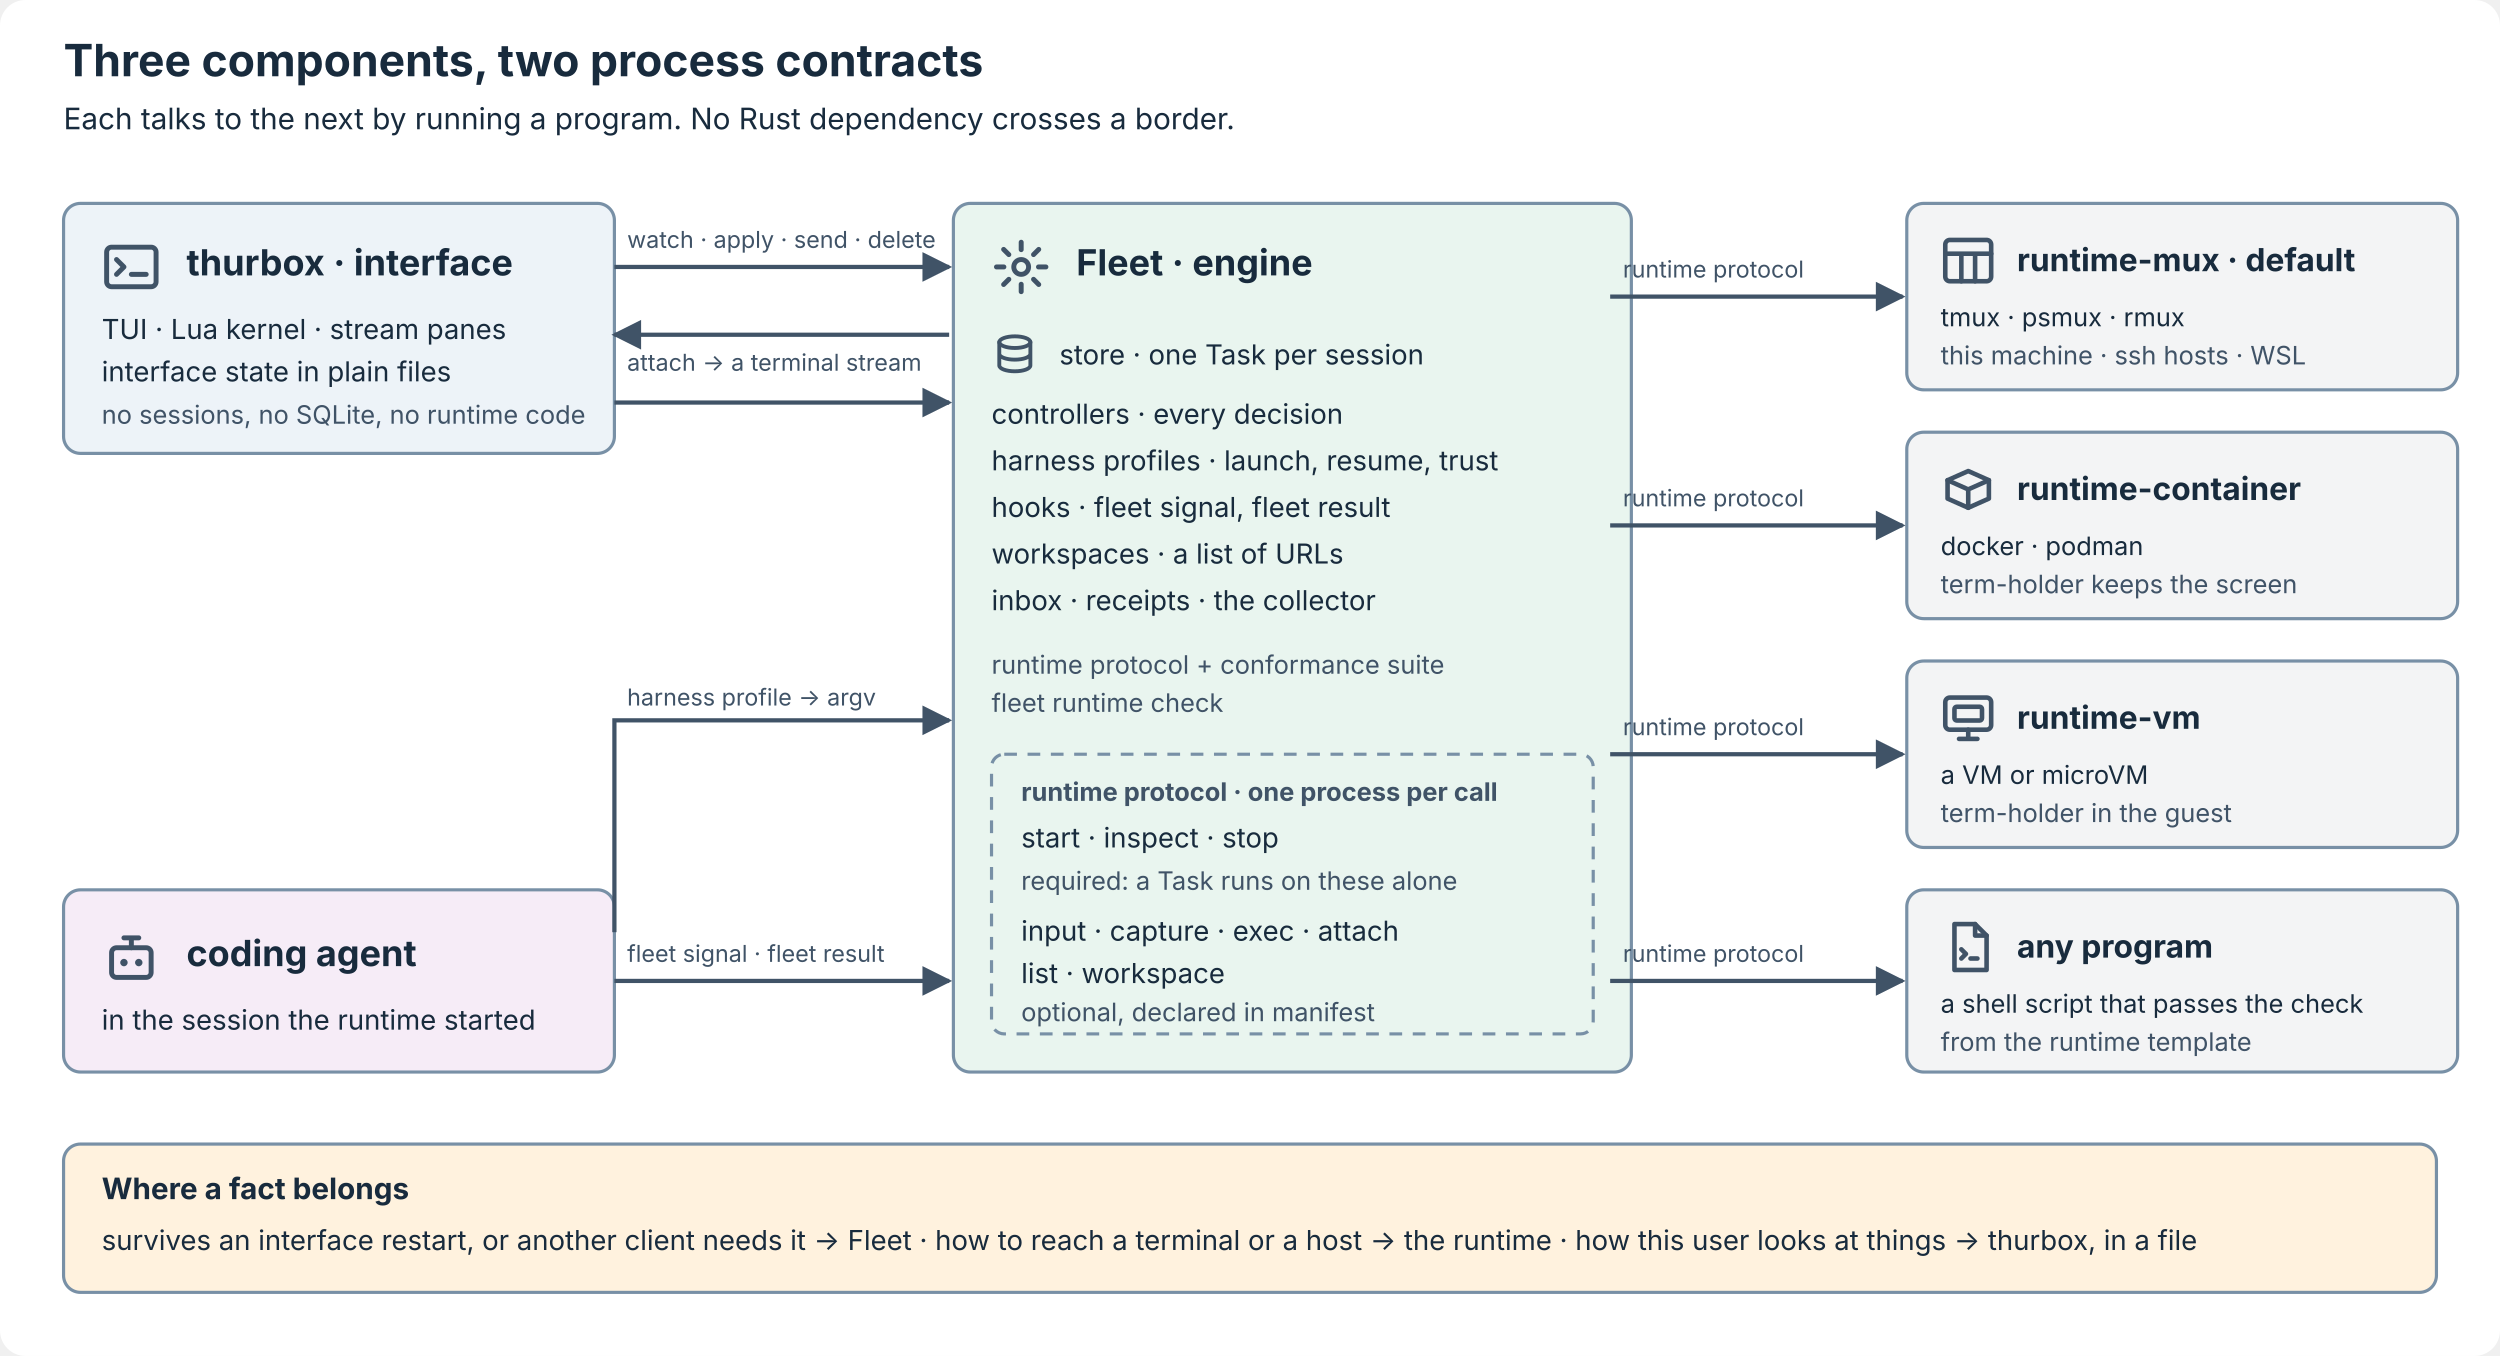
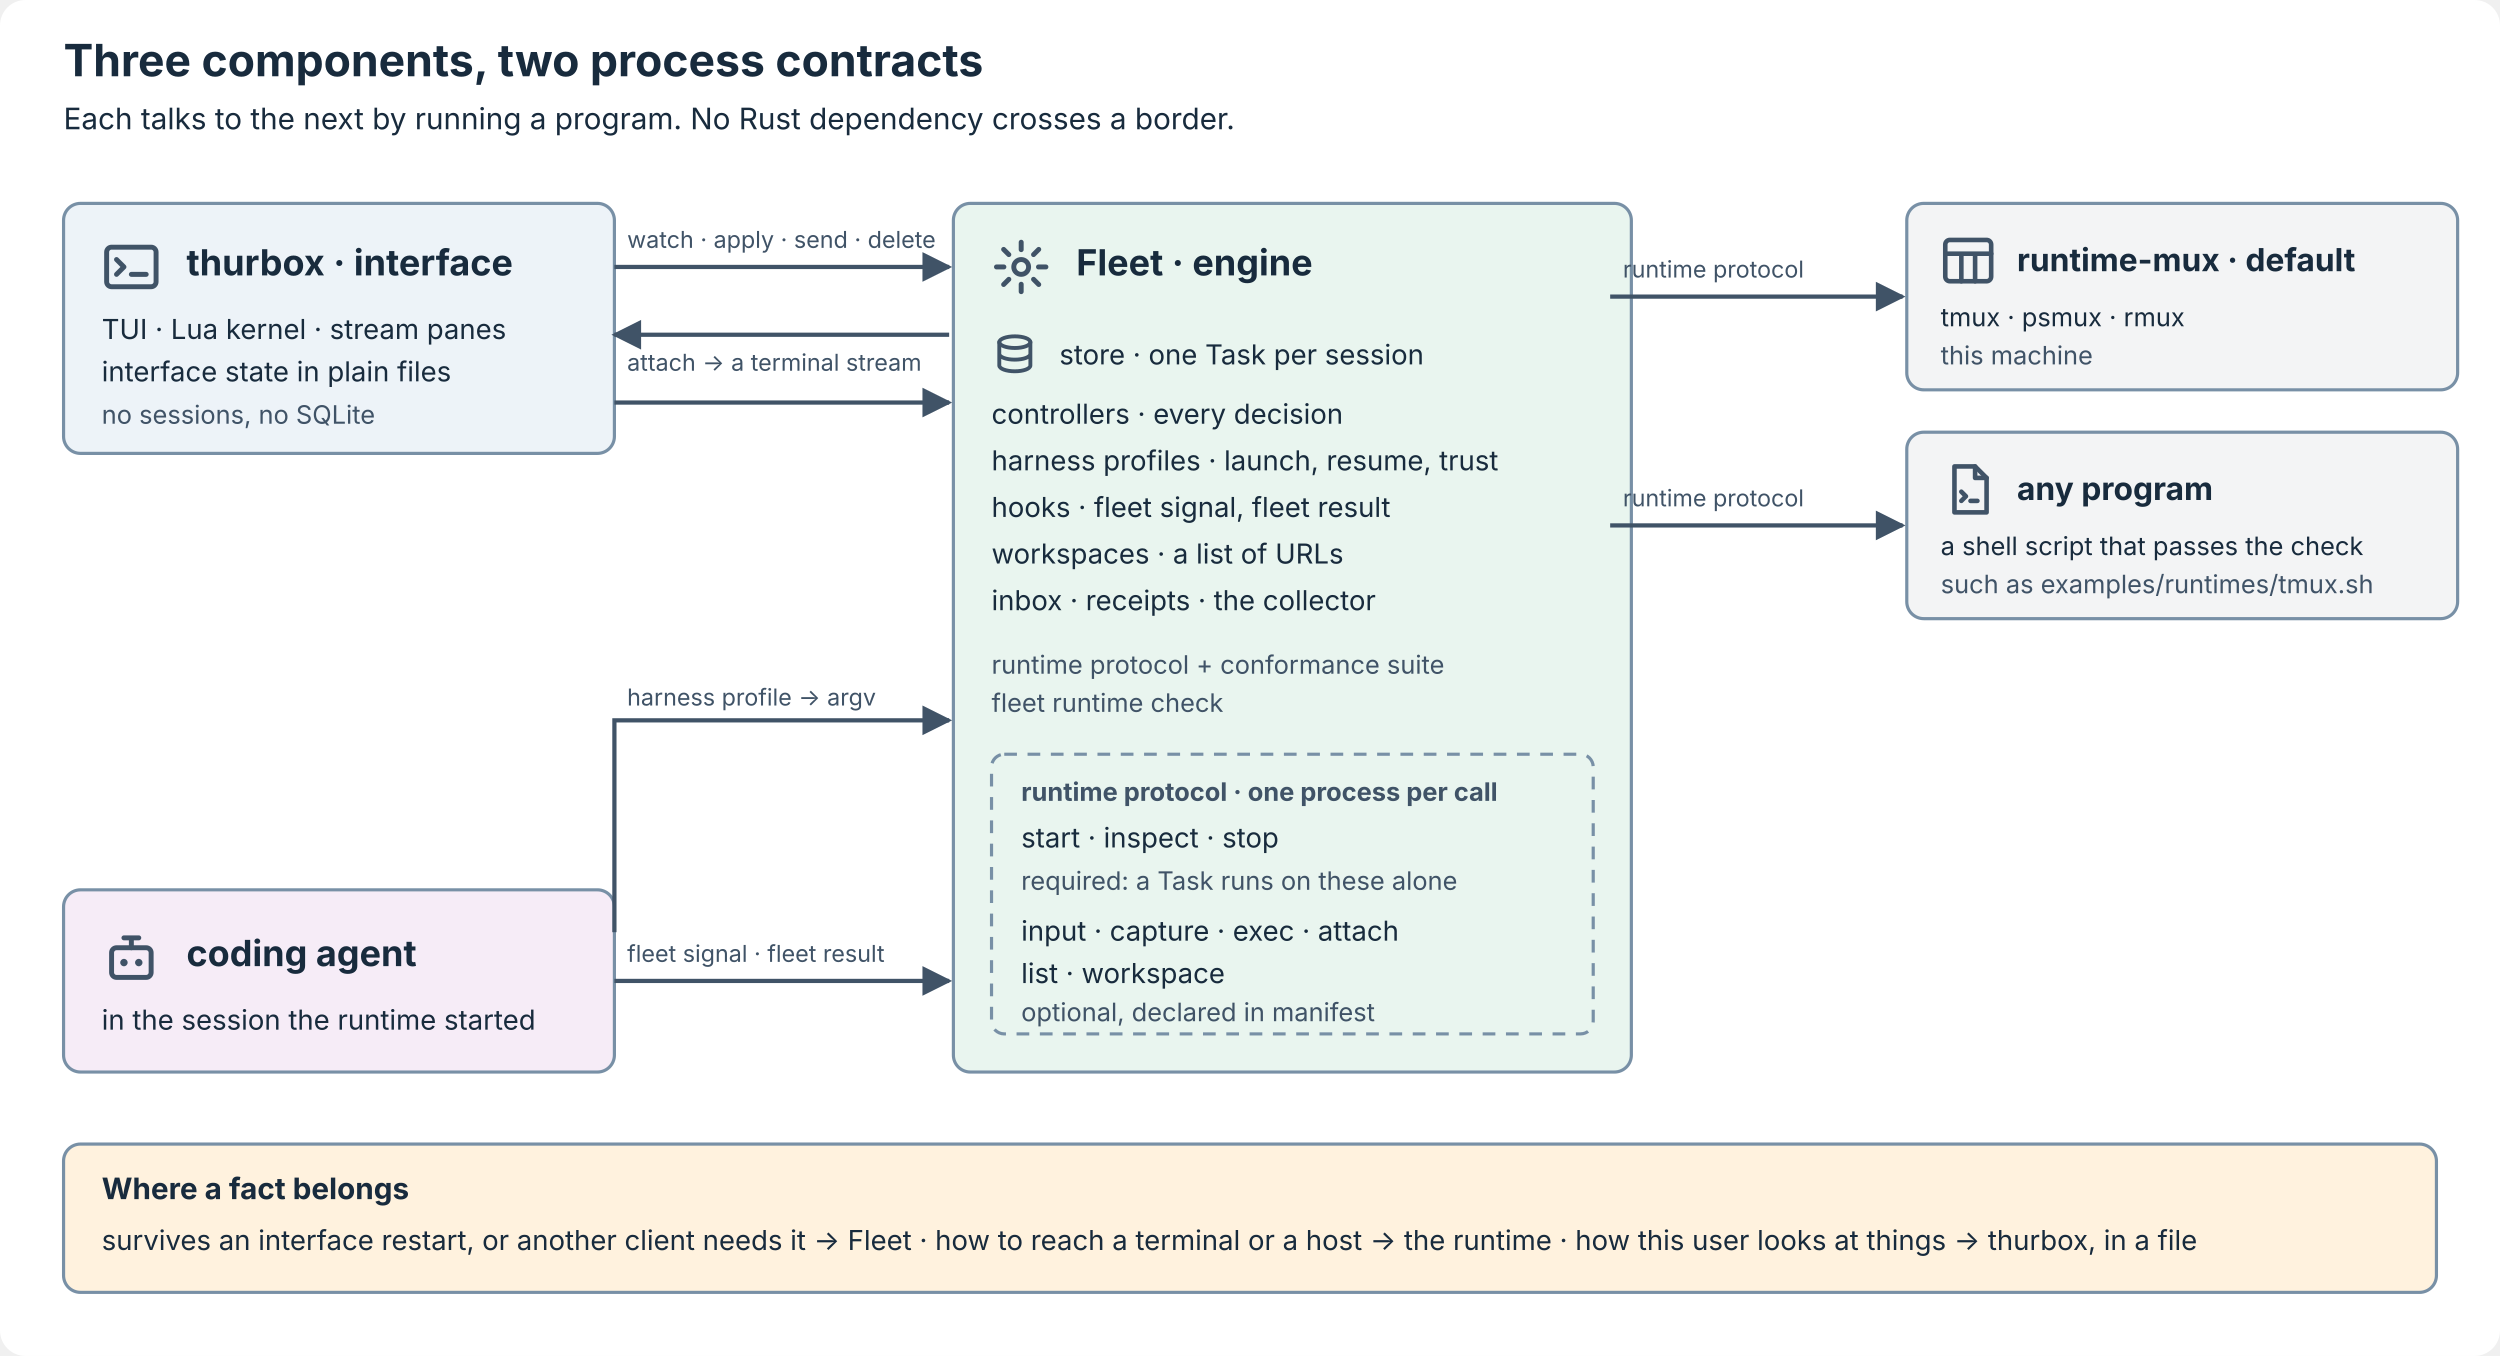
<svg xmlns="http://www.w3.org/2000/svg" viewBox="0 0 1180 640" role="img" aria-labelledby="title desc">
  <style>
  svg { color-scheme:light dark }
  .background{fill:#fff} .ink{fill:#182b3d} .muted{fill:#405367}
  .box{stroke:#7890a6;stroke-width:1.5}
  .interface{fill:#edf3f8} .engine{fill:#e9f5ef} .runtime{fill:#f3f4f5} .place{fill:#fff2de} .agent{fill:#f6ecf7}
  .arrow{fill:none;stroke:#405367;stroke-width:2;marker-end:url(#arrow)} .arrowhead{fill:#405367}
  .icon{fill:none;stroke:#405367;stroke-width:2;stroke-linecap:round;stroke-linejoin:round}
  .iconfill{fill:#405367}
  .contract{fill:none;stroke:#7890a6;stroke-width:1.5;stroke-dasharray:6 5}
  @media (prefers-color-scheme: dark) {
    .background{fill:#101820} .ink{fill:#e6edf3} .muted{fill:#a9bdd0} .box{stroke:#71869a}
    .interface{fill:#1d2a36} .engine{fill:#173b2d} .runtime{fill:#202a33} .place{fill:#493517} .agent{fill:#3a2740}
    .arrow{stroke:#a9bdd0} .arrowhead{fill:#a9bdd0} .icon{stroke:#a9bdd0} .iconfill{fill:#a9bdd0} .contract{stroke:#71869a}
  }
</style>
  <defs>
    <marker id="arrow" viewBox="0 0 10 10" refX="9" refY="5" markerWidth="7" markerHeight="7" orient="auto">
      <path class="arrowhead" d="M0 0 L10 5 L0 10 Z" />
    </marker>
    <symbol id="i-terminal" viewBox="0 0 24 24">
      <rect class="icon" x="2" y="4" width="20" height="16" rx="2" />
      <path class="icon" d="M6 9l3 3-3 3M12 15h6" />
    </symbol>
    <symbol id="i-engine" viewBox="0 0 24 24">
      <circle class="icon" cx="12" cy="12" r="3" />
      <path class="icon" d="M12 2v3M12 19v3M2 12h3M19 12h3M4.9 4.9l2.1 2.1M17 17l2.1 2.1M4.9 19.1L7 17M17 7l2.1-2.1" />
    </symbol>
    <symbol id="i-mux" viewBox="0 0 24 24">
      <rect class="icon" x="2" y="3" width="20" height="18" rx="2" />
      <path class="icon" d="M2 9h20M9 9v12M15 9v12" />
    </symbol>
-     <symbol id="i-container" viewBox="0 0 24 24">
-       <path class="icon" d="M3 8l9-4 9 4v8l-9 4-9-4z" />
-       <path class="icon" d="M3 8l9 4 9-4M12 12v8" />
-     </symbol>
-     <symbol id="i-vm" viewBox="0 0 24 24">
-       <rect class="icon" x="2" y="3" width="20" height="14" rx="2" />
-       <path class="icon" d="M8 21h8M12 17v4" />
-       <rect class="icon" x="6" y="7" width="12" height="6" rx="1" />
-     </symbol>
    <symbol id="i-script" viewBox="0 0 24 24">
      <path class="icon" d="M6 2h9l5 5v15H6z" />
      <path class="icon" d="M15 2v5h5M9 13l2 2-2 2M13 17h3" />
    </symbol>
    <symbol id="i-robot" viewBox="0 0 24 24">
      <rect class="icon" x="4" y="8" width="16" height="12" rx="2" />
      <path class="icon" d="M12 8V4M9 4h6" />
      <circle class="iconfill" cx="9" cy="14" r="1.5" />
      <circle class="iconfill" cx="15" cy="14" r="1.5" />
    </symbol>
    <symbol id="i-store" viewBox="0 0 24 24">
      <ellipse class="icon" cx="12" cy="6" rx="8" ry="3" />
      <path class="icon" d="M4 6v12c0 1.7 3.6 3 8 3s8-1.3 8-3V6M4 12c0 1.7 3.6 3 8 3s8-1.3 8-3" />
    </symbol>
  </defs>
  <rect class="background" width="1180" height="640" rx="12" />
  <g font-family="system-ui,-apple-system,Segoe UI,sans-serif" class="ink">
    <text x="30" y="36" font-size="21" font-weight="700">Three components, two process contracts</text>
    <text x="30" y="61" font-size="14">Each talks to the next by running a program. No Rust dependency crosses a border.</text>
    <g class="box">
      <rect class="interface" x="30" y="96" width="260" height="118" rx="8" />
    </g>
    <use href="#i-terminal" x="48" y="112" width="28" height="28" />
    <text x="88" y="130" font-size="17" font-weight="650">thurbox · interface</text>
    <text x="48" y="160" font-size="13">TUI · Lua kernel · stream panes</text>
    <text x="48" y="180" font-size="13">interface state in plain files</text>
-     <text x="48" y="200" font-size="12" class="muted">no sessions, no SQLite, no runtime code</text>
+     <text x="48" y="200" font-size="12" class="muted">no sessions, no SQLite</text>
    <g class="box">
      <rect class="agent" x="30" y="420" width="260" height="86" rx="8" />
    </g>
    <use href="#i-robot" x="48" y="438" width="28" height="28" />
    <text x="88" y="456" font-size="17" font-weight="650">coding agent</text>
    <text x="48" y="486" font-size="13">in the session the runtime started</text>
    <g class="box">
      <rect class="engine" x="450" y="96" width="320" height="410" rx="8" />
    </g>
    <use href="#i-engine" x="468" y="112" width="28" height="28" />
    <text x="508" y="130" font-size="17" font-weight="650">Fleet · engine</text>
    <use href="#i-store" x="468" y="156" width="22" height="22" />
    <text x="500" y="172" font-size="13">store · one Task per session</text>
    <text x="468" y="200" font-size="13">controllers · every decision</text>
    <text x="468" y="222" font-size="13">harness profiles · launch, resume, trust</text>
    <text x="468" y="244" font-size="13">hooks · fleet signal, fleet result</text>
    <text x="468" y="266" font-size="13">workspaces · a list of URLs</text>
    <text x="468" y="288" font-size="13">inbox · receipts · the collector</text>
    <text x="468" y="318" font-size="12" class="muted">runtime protocol + conformance suite</text>
    <text x="468" y="336" font-size="12" class="muted">fleet runtime check</text>
    <g class="contract">
      <rect x="468" y="356" width="284" height="132" rx="6" />
    </g>
    <text x="482" y="378" font-size="12" font-weight="650" class="muted">runtime protocol · one process per call</text>
    <text x="482" y="400" font-size="13">start · inspect · stop</text>
    <text x="482" y="420" font-size="12" class="muted">required: a Task runs on these alone</text>
    <text x="482" y="444" font-size="13">input · capture · exec · attach</text>
    <text x="482" y="464" font-size="13">list · workspace</text>
    <text x="482" y="482" font-size="12" class="muted">optional, declared in manifest</text>
    <g class="box">
      <rect class="runtime" x="900" y="96" width="260" height="88" rx="8" />
      <rect class="runtime" x="900" y="204" width="260" height="88" rx="8" />
-       <rect class="runtime" x="900" y="312" width="260" height="88" rx="8" />
-       <rect class="runtime" x="900" y="420" width="260" height="86" rx="8" />
    </g>
    <use href="#i-mux" x="916" y="110" width="26" height="26" />
    <text x="952" y="128" font-size="15" font-weight="650">runtime-mux · default</text>
    <text x="916" y="154" font-size="12">tmux · psmux · rmux</text>
-     <text x="916" y="172" font-size="12" class="muted">this machine · ssh hosts · WSL</text>
-     <use href="#i-container" x="916" y="218" width="26" height="26" />
-     <text x="952" y="236" font-size="15" font-weight="650">runtime-container</text>
-     <text x="916" y="262" font-size="12">docker · podman</text>
-     <text x="916" y="280" font-size="12" class="muted">term-holder keeps the screen</text>
-     <use href="#i-vm" x="916" y="326" width="26" height="26" />
-     <text x="952" y="344" font-size="15" font-weight="650">runtime-vm</text>
-     <text x="916" y="370" font-size="12">a VM or microVM</text>
-     <text x="916" y="388" font-size="12" class="muted">term-holder in the guest</text>
-     <use href="#i-script" x="916" y="434" width="26" height="26" />
-     <text x="952" y="452" font-size="15" font-weight="650">any program</text>
-     <text x="916" y="478" font-size="12">a shell script that passes the check</text>
-     <text x="916" y="496" font-size="12" class="muted">from the runtime template</text>
+     <text x="916" y="172" font-size="12" class="muted">this machine</text>
+     <use href="#i-script" x="916" y="218" width="26" height="26" />
+     <text x="952" y="236" font-size="15" font-weight="650">any program</text>
+     <text x="916" y="262" font-size="12">a shell script that passes the check</text>
+     <text x="916" y="280" font-size="12" class="muted">such as examples/runtimes/tmux.sh</text>
    <g class="arrow">
      <path d="M290 126 H448" />
      <path d="M448 158 H290" />
      <path d="M290 190 H448" />
      <path d="M760 140 H898" />
      <path d="M760 248 H898" />
-       <path d="M760 356 H898" />
-       <path d="M760 463 H898" />
      <path d="M290 463 H448" />
      <path d="M290 440 V340 H448" />
    </g>
    <g class="muted" font-size="11">
      <text x="296" y="117">watch · apply · send · delete</text>
      <text x="296" y="175">attach → a terminal stream</text>
      <text x="296" y="454">fleet signal · fleet result</text>
      <text x="296" y="333">harness profile → argv</text>
      <text x="766" y="131">runtime protocol</text>
      <text x="766" y="239">runtime protocol</text>
-       <text x="766" y="347">runtime protocol</text>
-       <text x="766" y="454">runtime protocol</text>
    </g>
    <g class="box">
      <rect class="place" x="30" y="540" width="1120" height="70" rx="8" />
    </g>
    <text x="48" y="566" font-size="14" font-weight="650">Where a fact belongs</text>
    <text x="48" y="590" font-size="13">survives an interface restart, or another client needs it → Fleet · how to reach a terminal or a host → the runtime · how this user looks at things → thurbox, in a file</text>
  </g>
</svg>
